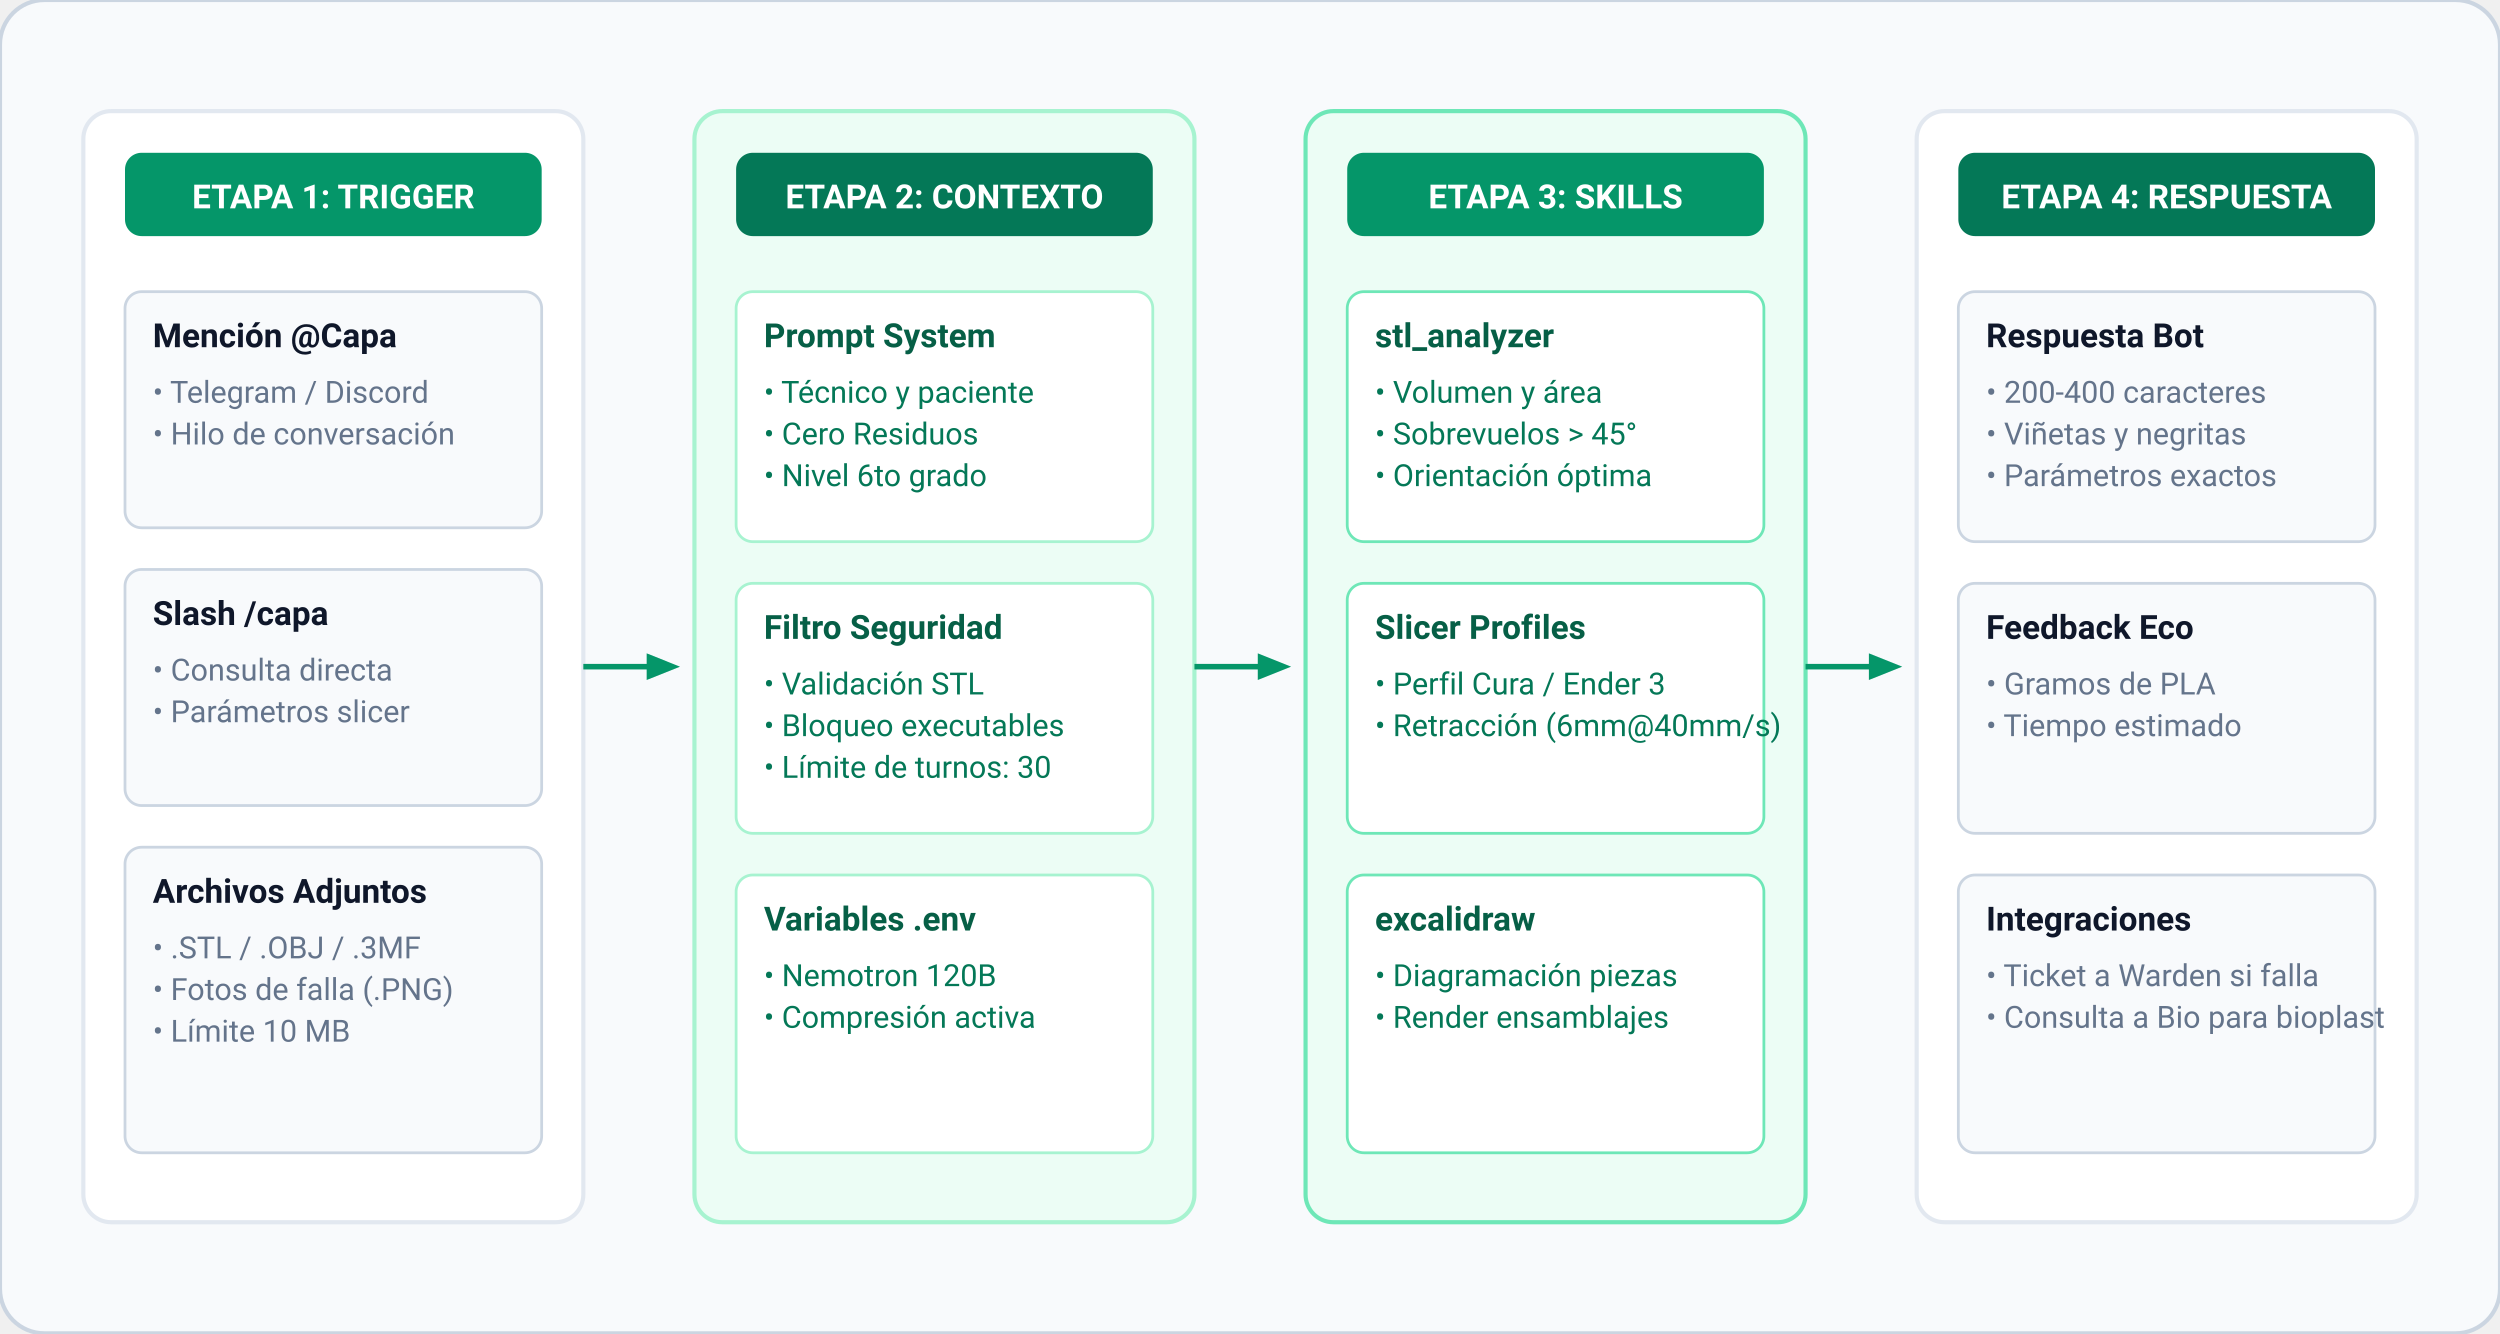
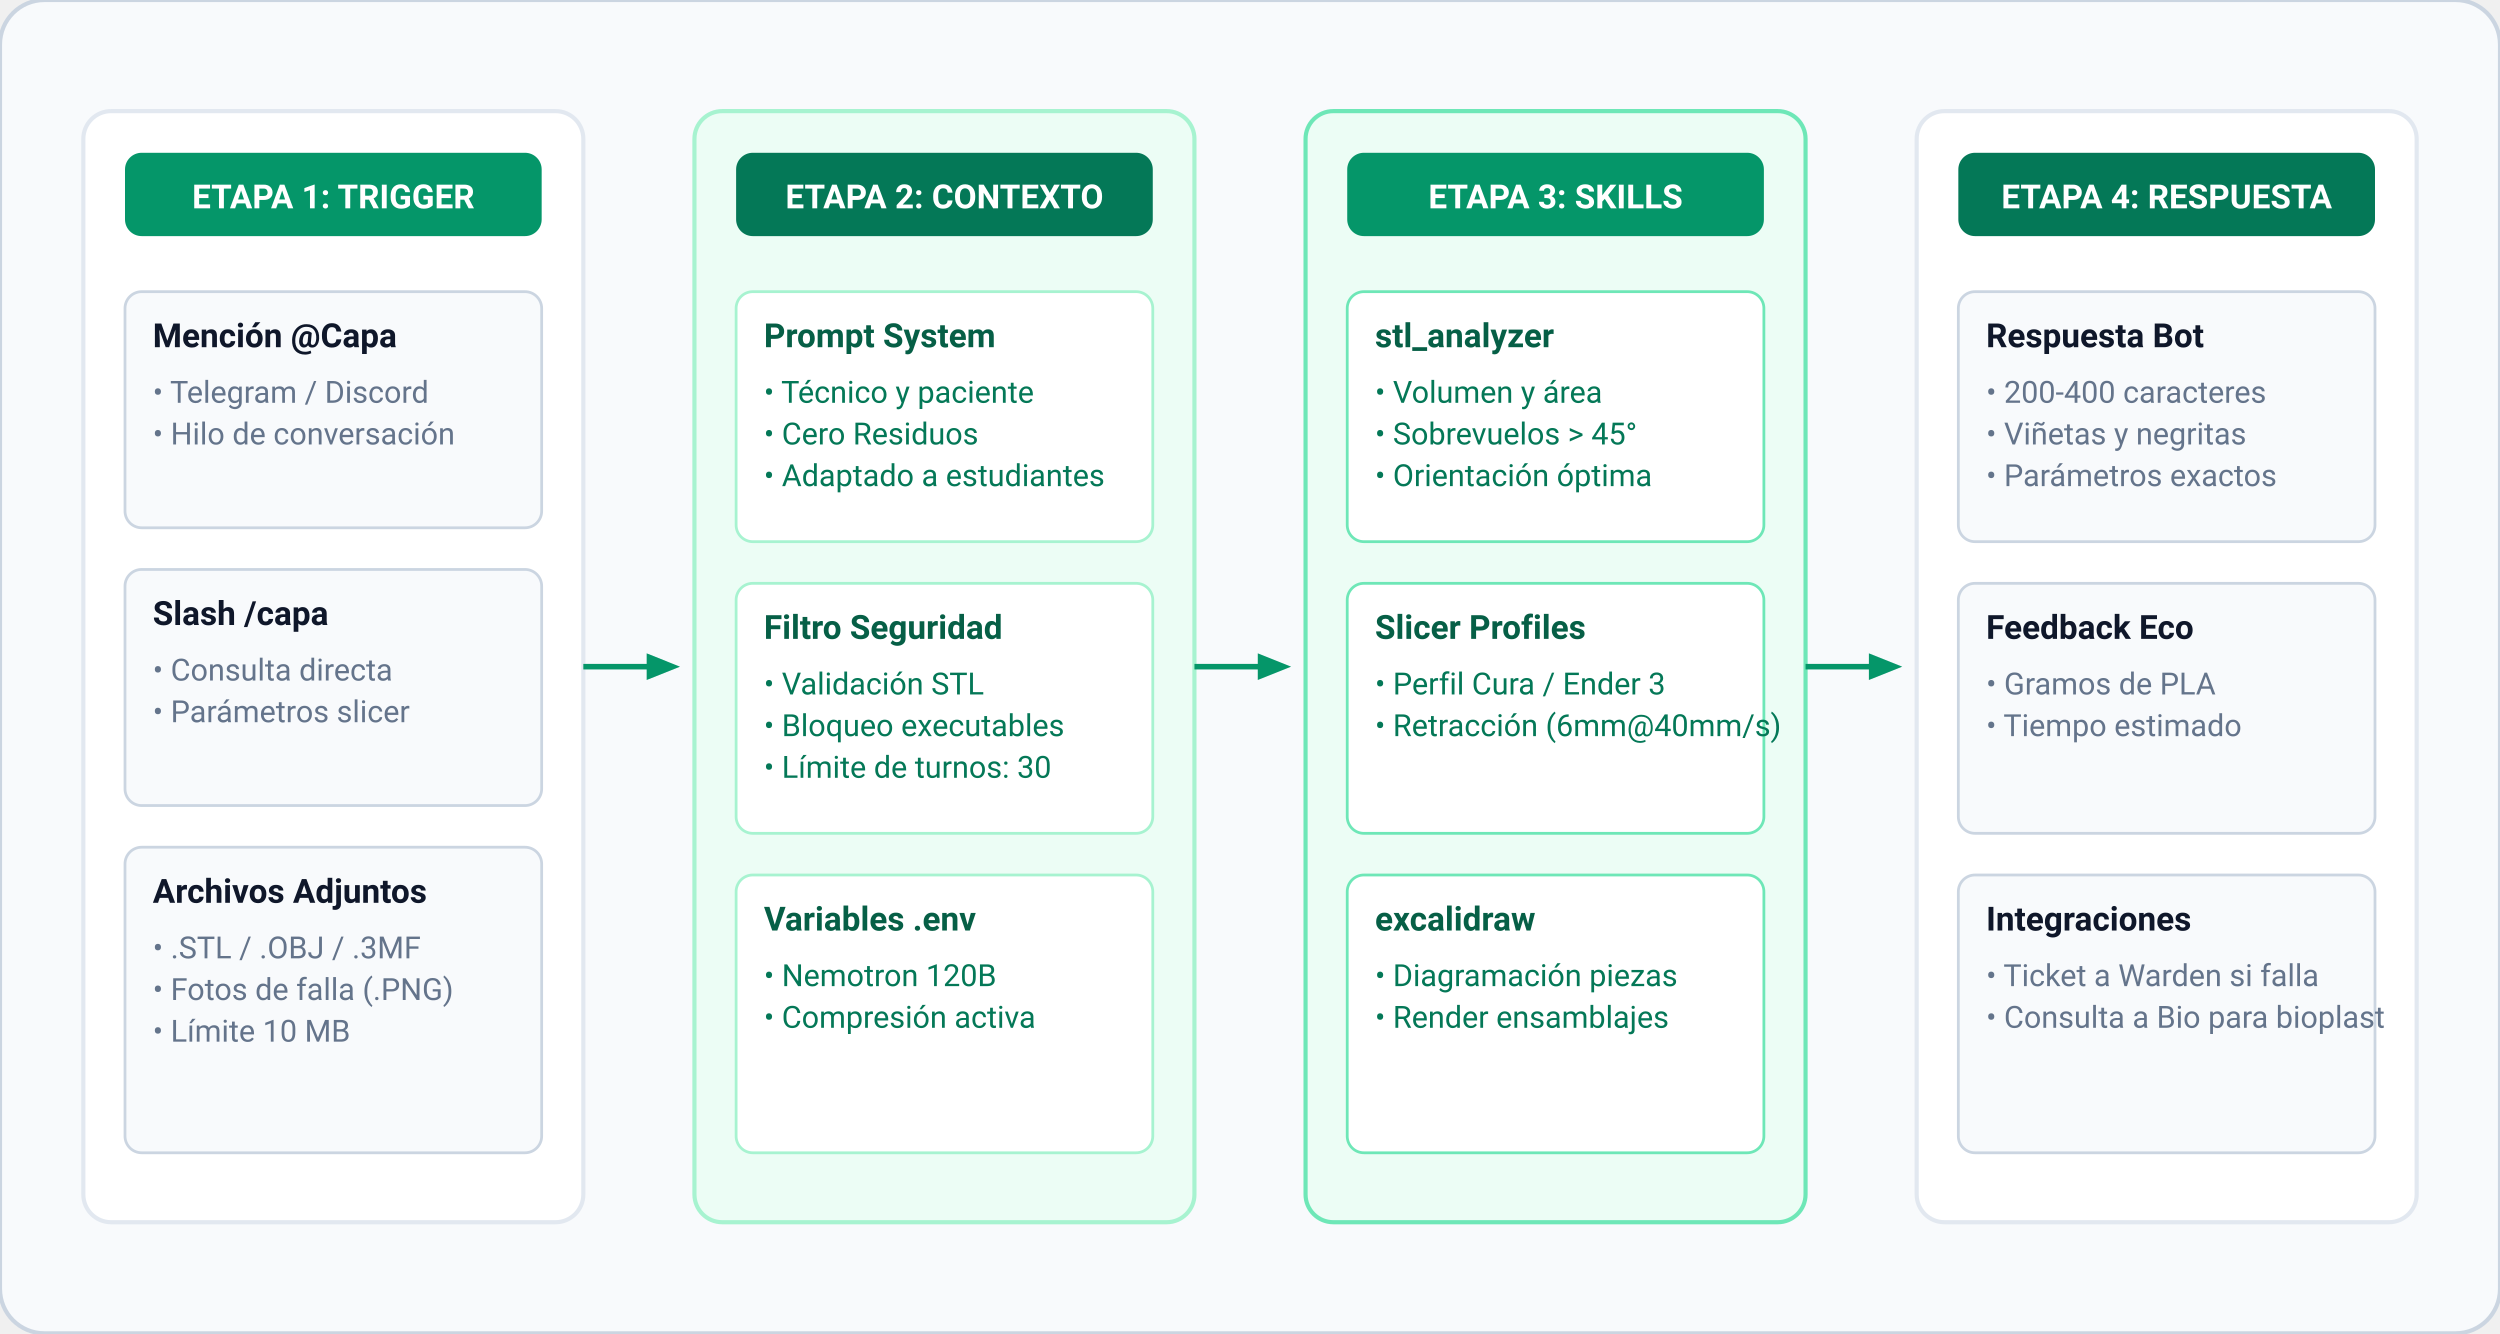
<svg xmlns="http://www.w3.org/2000/svg" viewBox="0 0 900 480" fill="none">
  <style>
    .header-title { font-family: -apple-system, BlinkMacSystemFont, "Segoe UI", Roboto, sans-serif; font-weight: 700; font-size: 12px; fill: #ffffff; }
    .card-title { font-family: -apple-system, BlinkMacSystemFont, "Segoe UI", Roboto, sans-serif; font-weight: 700; font-size: 12px; }
    .card-sub { font-family: -apple-system, BlinkMacSystemFont, "Segoe UI", Roboto, sans-serif; font-size: 11px; fill: #64748b; }
    .card-sub-green { font-family: -apple-system, BlinkMacSystemFont, "Segoe UI", Roboto, sans-serif; font-size: 11px; fill: #047857; }
  </style>
  <defs>
    <marker id="arrow" viewBox="0 0 10 10" refX="6" refY="5" markerWidth="6" markerHeight="6" orient="auto-start-reverse">
      <path d="M 0 1 L 10 5 L 0 9 z" fill="#059669" />
    </marker>
  </defs>
  <rect width="900" height="480" rx="16" fill="#f8fafc" stroke="#cbd5e1" stroke-width="1.5" />
  <rect x="30" y="40" width="180" height="400" rx="10" fill="#ffffff" stroke="#e2e8f0" stroke-width="1.5" />
  <rect x="45" y="55" width="150" height="30" rx="6" fill="#059669" />
  <text x="120" y="75" text-anchor="middle" class="header-title">ETAPA 1: TRIGGER</text>
  <rect x="45" y="105" width="150" height="85" rx="6" fill="#f8fafc" stroke="#cbd5e1" />
  <text x="55" y="125" class="card-title" fill="#0f172a">Mención @Capa</text>
  <text x="55" y="145" class="card-sub">• Telegram / Discord</text>
  <text x="55" y="160" class="card-sub">• Hilo de conversación</text>
  <rect x="45" y="205" width="150" height="85" rx="6" fill="#f8fafc" stroke="#cbd5e1" />
  <text x="55" y="225" class="card-title" fill="#0f172a">Slash /capa</text>
  <text x="55" y="245" class="card-sub">• Consulta directa</text>
  <text x="55" y="260" class="card-sub">• Parámetros slicer</text>
  <rect x="45" y="305" width="150" height="110" rx="6" fill="#f8fafc" stroke="#cbd5e1" />
  <text x="55" y="325" class="card-title" fill="#0f172a">Archivos Adjuntos</text>
  <text x="55" y="345" class="card-sub">• .STL / .OBJ / .3MF</text>
  <text x="55" y="360" class="card-sub">• Fotos de falla (.PNG)</text>
  <text x="55" y="375" class="card-sub">• Límite 10 MB</text>
  <path d="M 210 240 L 240 240" stroke="#059669" stroke-width="2" marker-end="url(#arrow)" />
  <rect x="250" y="40" width="180" height="400" rx="10" fill="#ecfdf5" stroke="#a7f3d0" stroke-width="1.5" />
  <rect x="265" y="55" width="150" height="30" rx="6" fill="#047857" />
  <text x="340" y="75" text-anchor="middle" class="header-title">ETAPA 2: CONTEXTO</text>
  <rect x="265" y="105" width="150" height="90" rx="6" fill="#ffffff" stroke="#a7f3d0" />
  <text x="275" y="125" class="card-title" fill="#065f46">Prompt System</text>
  <text x="275" y="145" class="card-sub-green">• Técnico y paciente</text>
  <text x="275" y="160" class="card-sub-green">• Cero Residuos</text>
-   <text x="275" y="175" class="card-sub-green">• Nivel 6to grado</text>
+   <text x="275" y="175" class="card-sub-green">• Adaptado a estudiantes</text>
  <rect x="265" y="210" width="150" height="90" rx="6" fill="#ffffff" stroke="#a7f3d0" />
  <text x="275" y="230" class="card-title" fill="#065f46">Filtro Seguridad</text>
  <text x="275" y="250" class="card-sub-green">• Validación STL</text>
  <text x="275" y="265" class="card-sub-green">• Bloqueo executables</text>
  <text x="275" y="280" class="card-sub-green">• Límite de turnos: 30</text>
  <rect x="265" y="315" width="150" height="100" rx="6" fill="#ffffff" stroke="#a7f3d0" />
  <text x="275" y="335" class="card-title" fill="#065f46">Variables .env</text>
  <text x="275" y="355" class="card-sub-green">• Nemotron 120B</text>
  <text x="275" y="370" class="card-sub-green">• Compresión activa</text>
  <path d="M 430 240 L 460 240" stroke="#059669" stroke-width="2" marker-end="url(#arrow)" />
  <rect x="470" y="40" width="180" height="400" rx="10" fill="#ecfdf5" stroke="#6ee7b7" stroke-width="1.5" />
  <rect x="485" y="55" width="150" height="30" rx="6" fill="#059669" />
  <text x="560" y="75" text-anchor="middle" class="header-title">ETAPA 3: SKILLS</text>
  <rect x="485" y="105" width="150" height="90" rx="6" fill="#ffffff" stroke="#6ee7b7" />
  <text x="495" y="125" class="card-title" fill="#065f46">stl_analyzer</text>
  <text x="495" y="145" class="card-sub-green">• Volumen y área</text>
  <text x="495" y="160" class="card-sub-green">• Sobrevuelos &gt; 45°</text>
  <text x="495" y="175" class="card-sub-green">• Orientación óptima</text>
  <rect x="485" y="210" width="150" height="90" rx="6" fill="#ffffff" stroke="#6ee7b7" />
  <text x="495" y="230" class="card-title" fill="#065f46">Slicer Profiles</text>
  <text x="495" y="250" class="card-sub-green">• Perfil Cura / Ender 3</text>
  <text x="495" y="265" class="card-sub-green">• Retracción (6mm@40mm/s)</text>
  <rect x="485" y="315" width="150" height="100" rx="6" fill="#ffffff" stroke="#6ee7b7" />
  <text x="495" y="335" class="card-title" fill="#065f46">excalidraw</text>
  <text x="495" y="355" class="card-sub-green">• Diagramación piezas</text>
  <text x="495" y="370" class="card-sub-green">• Render ensamblajes</text>
  <path d="M 650 240 L 680 240" stroke="#059669" stroke-width="2" marker-end="url(#arrow)" />
  <rect x="690" y="40" width="180" height="400" rx="10" fill="#ffffff" stroke="#e2e8f0" stroke-width="1.5" />
  <rect x="705" y="55" width="150" height="30" rx="6" fill="#047857" />
  <text x="780" y="75" text-anchor="middle" class="header-title">ETAPA 4: RESPUESTA</text>
  <rect x="705" y="105" width="150" height="90" rx="6" fill="#f8fafc" stroke="#cbd5e1" />
  <text x="715" y="125" class="card-title" fill="#0f172a">Respuesta Bot</text>
  <text x="715" y="145" class="card-sub">• 200-400 caracteres</text>
  <text x="715" y="160" class="card-sub">• Viñetas y negritas</text>
  <text x="715" y="175" class="card-sub">• Parámetros exactos</text>
  <rect x="705" y="210" width="150" height="90" rx="6" fill="#f8fafc" stroke="#cbd5e1" />
  <text x="715" y="230" class="card-title" fill="#0f172a">Feedback Eco</text>
  <text x="715" y="250" class="card-sub">• Gramos de PLA</text>
  <text x="715" y="265" class="card-sub">• Tiempo estimado</text>
  <rect x="705" y="315" width="150" height="100" rx="6" fill="#f8fafc" stroke="#cbd5e1" />
  <text x="715" y="335" class="card-title" fill="#0f172a">Integraciones</text>
  <text x="715" y="355" class="card-sub">• Ticket a Warden si falla</text>
  <text x="715" y="370" class="card-sub">• Consulta a Bio para bioplast</text>
</svg>
